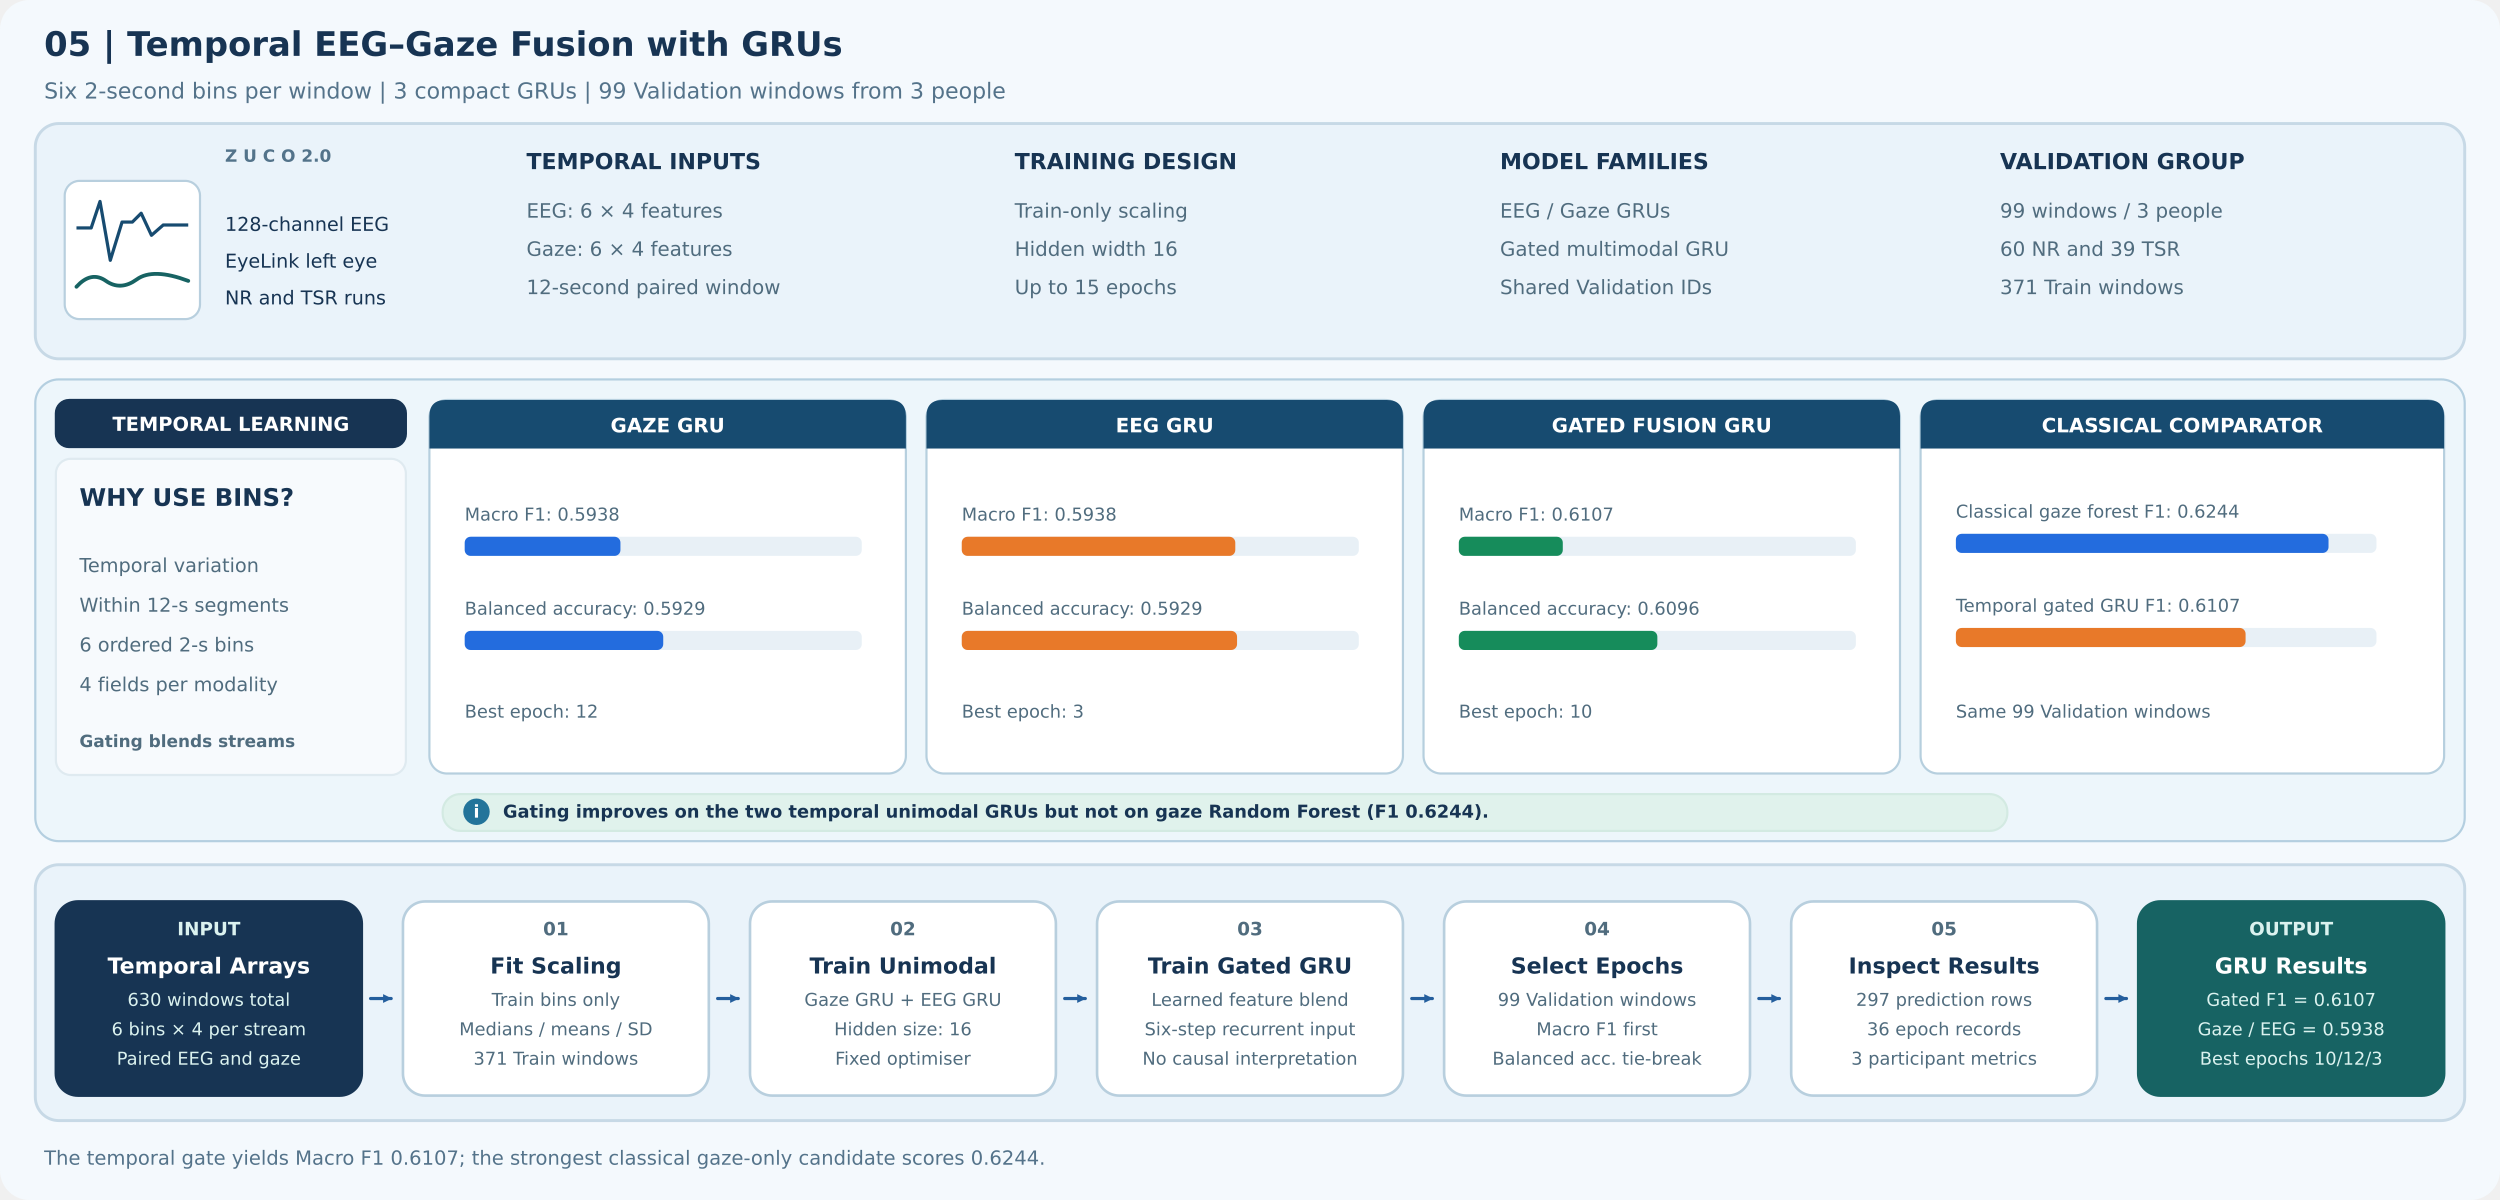
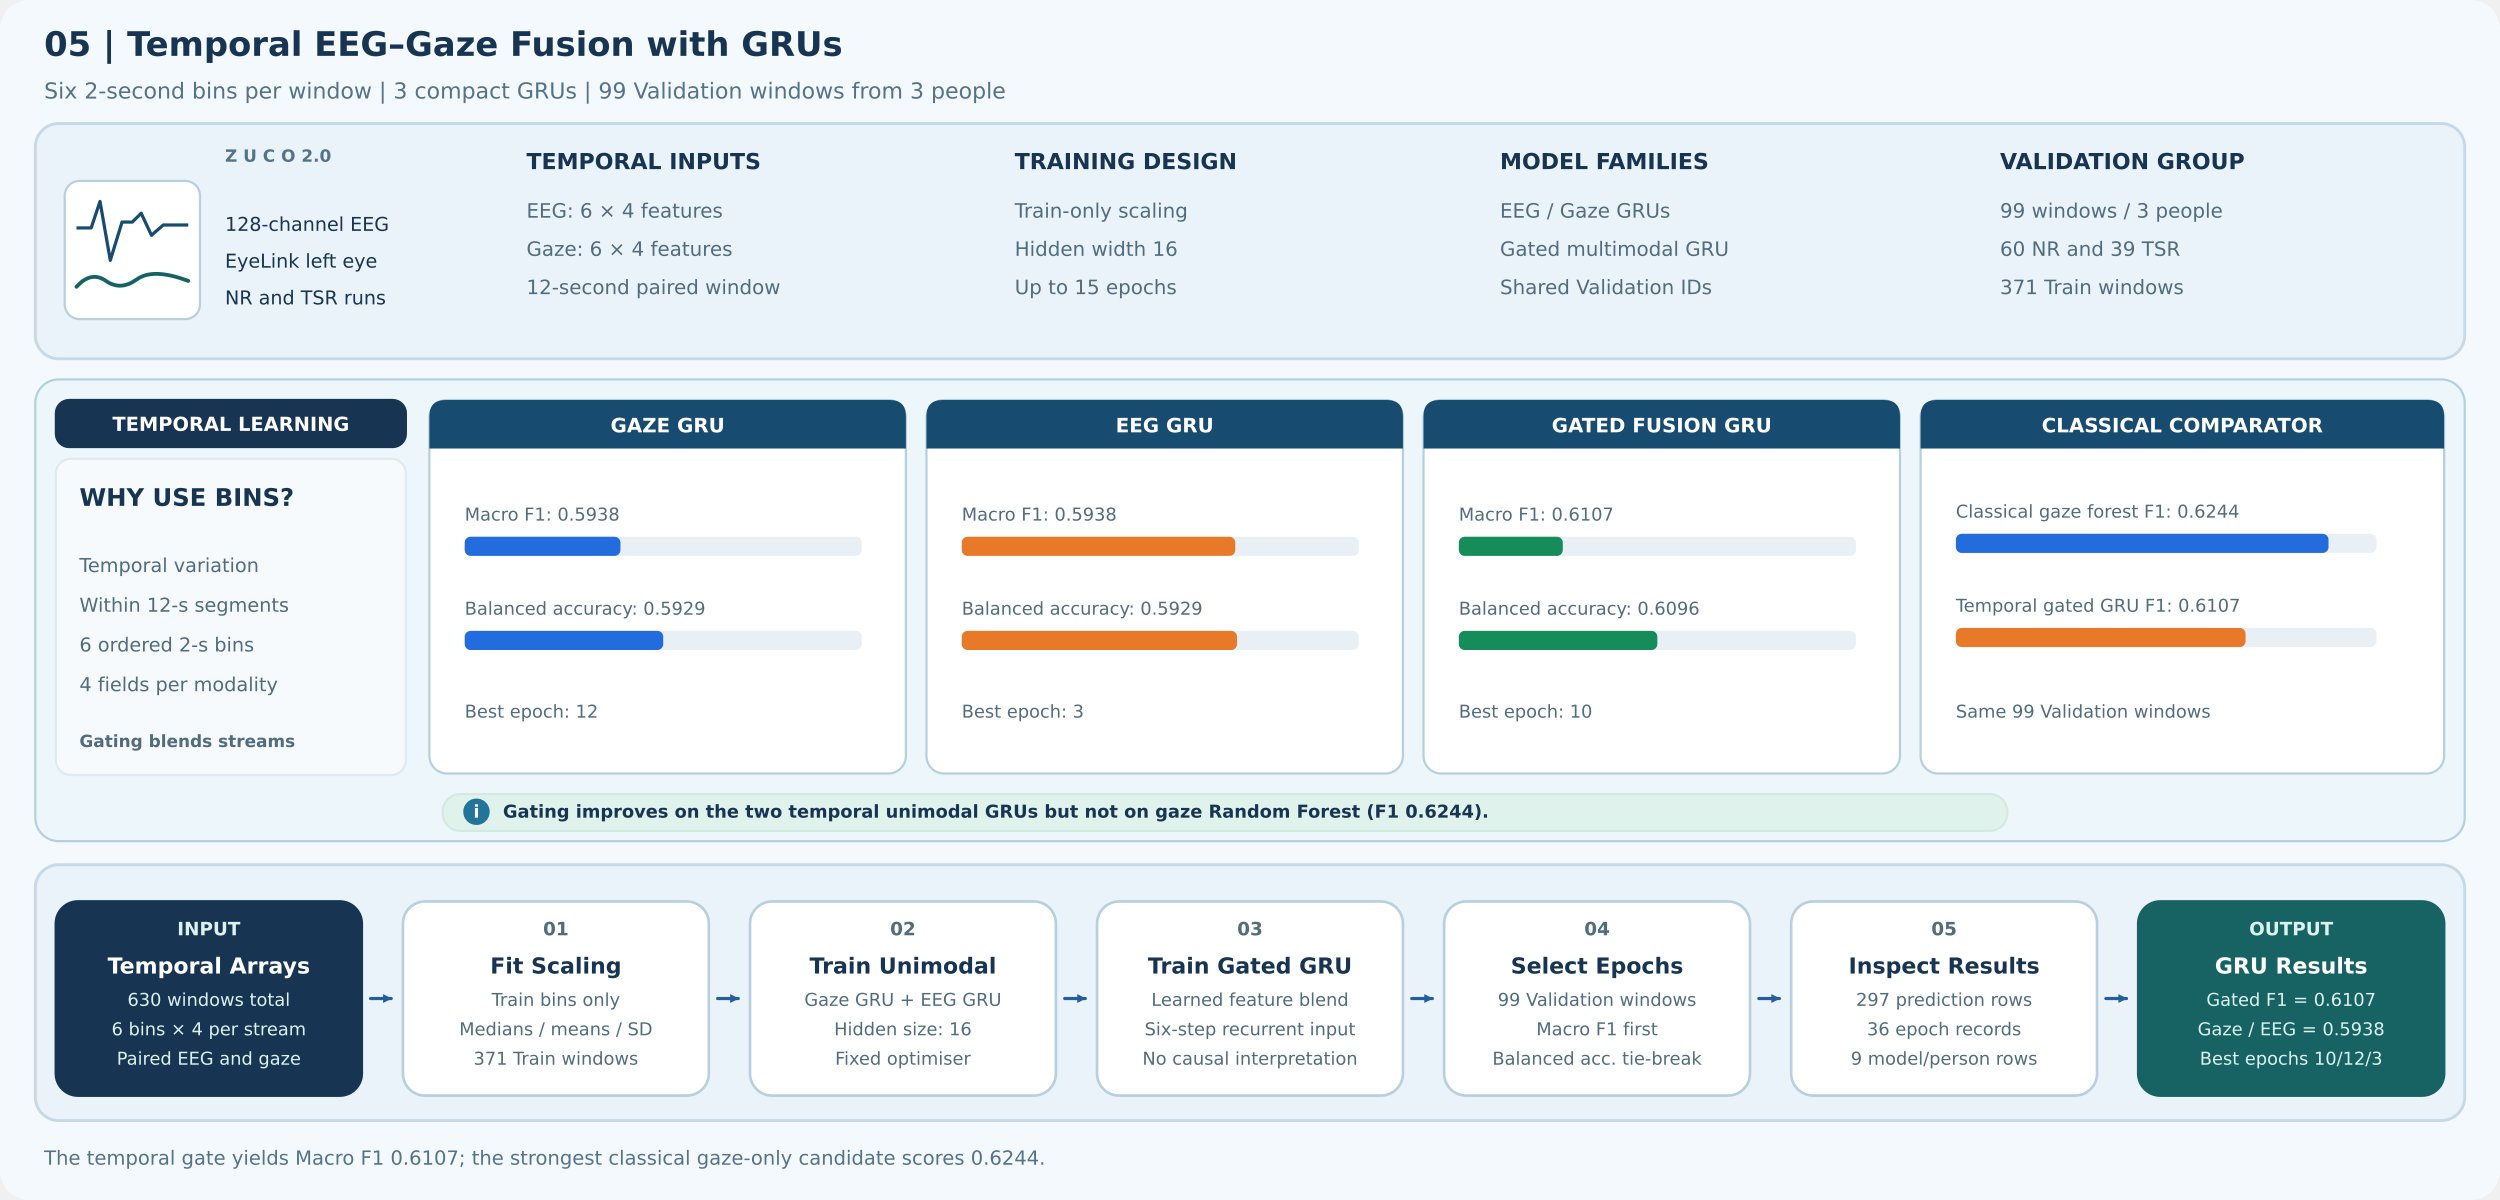
<svg xmlns="http://www.w3.org/2000/svg" width="1700" height="816" viewBox="0 0 1700 816" role="img" aria-labelledby="title desc">
  <defs>
    <marker id="arr" markerUnits="userSpaceOnUse" markerWidth="6" markerHeight="6" refX="5.5" refY="3" orient="auto">
      <path d="M0 0 L6 3 L0 6 Z" fill="#245E9D" />
    </marker>
    <style>text { font-family: DejaVu Sans, Arial, sans-serif; font-weight: 400; }
.figure-title { font-size:23px; font-weight:700; fill:#173453; }
.subtitle { font-size:15px; fill:#54738A; }
.source-heading { font-size:11.5px; font-weight:700; fill:#53738A; }
.source-label { font-size:13px; fill:#173453; }
.context-heading { font-size:15px; font-weight:700; fill:#173453; }
.context-body { font-size:13.5px; fill:#506C7E; }
.section-label { font-size:13.2px; font-weight:700; fill:#FFFFFF; }
.focus-heading { font-size:16.5px; font-weight:700; fill:#173453; }
.focus-body { font-size:13.1px; fill:#506C7E; }
.qualification { font-size:11.5px; font-weight:700; fill:#506C7E; }
.card-heading { font-size:13.5px; font-weight:700; fill:#FFFFFF; }
.card-body { font-size:12.1px; fill:#506C7E; }
.chart-label { font-size:11.8px; fill:#506C7E; }
.scientific-note { font-size:12.1px; font-weight:700; fill:#173453; }
.workflow-id { font-size:12.5px; font-weight:700; fill:#506C7E; }
.workflow-heading { font-size:15px; font-weight:700; fill:#173453; }
.workflow-body { font-size:12.1px; fill:#506C7E; }
.terminal-id { font-size:12.5px; font-weight:700; fill:#DBF2EF; }
.terminal-heading { font-size:15px; font-weight:700; fill:#FFFFFF; }
.terminal-body { font-size:12.1px; fill:#DBF2EF; }
.footer { font-size:13.3px; fill:#54738A; }
.info-mark { font-size:12px; font-weight:700; fill:#FFFFFF; }</style>
  </defs>
  <rect id="canvas" x="0" y="0" width="1700" height="816" rx="20" fill="#F4F9FD" />
  <g id="band-0-header">
    <text id="text-001" x="30" y="38" class="figure-title" data-container="canvas">05 | Temporal EEG–Gaze Fusion with GRUs</text>
    <text id="text-002" x="30" y="67" class="subtitle" data-container="canvas">Six 2-second bins per window | 3 compact GRUs | 99 Validation windows from 3 people</text>
  </g>
  <g id="band-1-context">
    <rect id="context-container" x="24" y="84" width="1652" height="160" rx="16" fill="#EAF3FA" stroke="#C7D9E6" stroke-width="2" />
    <g id="source-schematic" data-slot="replace-for-actual-data-source">
      <g id="paired-signal-icon">
        <rect x="44" y="123" width="92" height="94" rx="10" fill="#FFFFFF" stroke="#B8CFDE" stroke-width="1.5" />
        <path d="M52 155 L62 155 L68 137 L75 177 L83 151 L90 151 L96 145 L103 160 L111 153 L128 153" fill="none" stroke="#174B70" stroke-width="2.2" stroke-linejoin="round" />
        <path d="M52 195 Q62 184 72 191 T93 190 T128 191" fill="none" stroke="#176363" stroke-width="2.6" stroke-linecap="round" />
      </g>
      <text id="text-003" x="153" y="110" class="source-heading" data-container="context-container">Z U C O   2.0</text>
      <text id="text-004" x="153" y="157" class="source-label" data-container="context-container">128-channel EEG</text>
      <text id="text-005" x="153" y="182" class="source-label" data-container="context-container">EyeLink left eye</text>
      <text id="text-006" x="153" y="207" class="source-label" data-container="context-container">NR and TSR runs</text>
    </g>
    <g id="context-module-1">
      <text id="text-007" x="358" y="115" class="context-heading" data-container="context-container">TEMPORAL INPUTS</text>
      <text id="text-008" x="358" y="148" class="context-body" data-container="context-container">EEG: 6 × 4 features</text>
      <text id="text-009" x="358" y="174" class="context-body" data-container="context-container">Gaze: 6 × 4 features</text>
      <text id="text-010" x="358" y="200" class="context-body" data-container="context-container">12-second paired window</text>
    </g>
    <g id="context-module-2">
      <text id="text-011" x="690" y="115" class="context-heading" data-container="context-container">TRAINING DESIGN</text>
      <text id="text-012" x="690" y="148" class="context-body" data-container="context-container">Train-only scaling</text>
      <text id="text-013" x="690" y="174" class="context-body" data-container="context-container">Hidden width 16</text>
      <text id="text-014" x="690" y="200" class="context-body" data-container="context-container">Up to 15 epochs</text>
    </g>
    <g id="context-module-3">
      <text id="text-015" x="1020" y="115" class="context-heading" data-container="context-container">MODEL FAMILIES</text>
      <text id="text-016" x="1020" y="148" class="context-body" data-container="context-container">EEG / Gaze GRUs</text>
      <text id="text-017" x="1020" y="174" class="context-body" data-container="context-container">Gated multimodal GRU</text>
      <text id="text-018" x="1020" y="200" class="context-body" data-container="context-container">Shared Validation IDs</text>
    </g>
    <g id="context-module-4">
      <text id="text-019" x="1360" y="115" class="context-heading" data-container="context-container">VALIDATION GROUP</text>
      <text id="text-020" x="1360" y="148" class="context-body" data-container="context-container">99 windows / 3 people</text>
      <text id="text-021" x="1360" y="174" class="context-body" data-container="context-container">60 NR and 39 TSR</text>
      <text id="text-022" x="1360" y="200" class="context-body" data-container="context-container">371 Train windows</text>
    </g>
  </g>
  <g id="band-2-analysis">
    <rect id="analysis-container" x="24" y="258" width="1652" height="314" rx="16" fill="#EDF6FB" stroke="#B4CFE0" stroke-width="1.5" />
    <g id="analysis-focus">
      <rect id="section-label-box" x="38" y="272" width="238" height="32" rx="9" fill="#173453" stroke="#173453" stroke-width="1.5" />
      <text id="text-023" x="157" y="293" class="section-label" text-anchor="middle" data-container="section-label-box">TEMPORAL LEARNING</text>
      <rect id="focus-card" x="38" y="312" width="238" height="215" rx="10" fill="#F7FAFD" stroke="#DFEAF0" stroke-width="1.5" />
      <text id="text-024" x="54" y="344" class="focus-heading" data-container="focus-card">WHY USE BINS?</text>
      <text id="text-025" x="54" y="389" class="focus-body" data-container="focus-card">Temporal variation</text>
      <text id="text-026" x="54" y="416" class="focus-body" data-container="focus-card">Within 12-s segments</text>
      <text id="text-027" x="54" y="443" class="focus-body" data-container="focus-card">6 ordered 2-s bins</text>
      <text id="text-028" x="54" y="470" class="focus-body" data-container="focus-card">4 fields per modality</text>
      <text id="text-029" x="54" y="508" class="qualification" data-container="focus-card">Gating blends streams</text>
    </g>
    <g id="evidence-panel-1">
      <rect id="evidence-card-1" x="292" y="272" width="324" height="254" rx="12" fill="#FFFFFF" stroke="#B6CFDE" stroke-width="1.5" />
      <path id="evidence-header-1" d="M303 272 H605 Q616 272 616 283 V305 H292 V283 Q292 272 303 272 Z" fill="#174B70" />
      <text id="text-030" x="454.0" y="294" class="card-heading" text-anchor="middle" data-container="evidence-card-1">GAZE GRU</text>
      <g id="evidence-content-1" data-slot="scientific-content">
        <text x="316" y="354" class="card-body">Macro F1: 0.5938</text>
        <rect x="316" y="365" width="270" height="13" rx="4" fill="#E8F0F6" />
        <rect x="316" y="365" width="105.9" height="13" rx="4" fill="#236CDE" />
        <text x="316" y="418" class="card-body">Balanced accuracy: 0.5929</text>
        <rect x="316" y="429" width="270" height="13" rx="4" fill="#E8F0F6" />
        <rect x="316" y="429" width="135.0" height="13" rx="4" fill="#236CDE" />
        <text x="316" y="488" class="card-body">Best epoch: 12</text>
      </g>
    </g>
    <g id="evidence-panel-2">
      <rect id="evidence-card-2" x="630" y="272" width="324" height="254" rx="12" fill="#FFFFFF" stroke="#B6CFDE" stroke-width="1.5" />
      <path id="evidence-header-2" d="M641 272 H943 Q954 272 954 283 V305 H630 V283 Q630 272 641 272 Z" fill="#174B70" />
      <text id="text-034" x="792.0" y="294" class="card-heading" text-anchor="middle" data-container="evidence-card-2">EEG GRU</text>
      <g id="evidence-content-2" data-slot="scientific-content">
        <text x="654" y="354" class="card-body">Macro F1: 0.5938</text>
        <rect x="654" y="365" width="270" height="13" rx="4" fill="#E8F0F6" />
        <rect x="654" y="365" width="186.0" height="13" rx="4" fill="#E87929" />
        <text x="654" y="418" class="card-body">Balanced accuracy: 0.5929</text>
        <rect x="654" y="429" width="270" height="13" rx="4" fill="#E8F0F6" />
        <rect x="654" y="429" width="187.2" height="13" rx="4" fill="#E87929" />
        <text x="654" y="488" class="card-body">Best epoch: 3</text>
      </g>
    </g>
    <g id="evidence-panel-3">
      <rect id="evidence-card-3" x="968" y="272" width="324" height="254" rx="12" fill="#FFFFFF" stroke="#B6CFDE" stroke-width="1.5" />
      <path id="evidence-header-3" d="M979 272 H1281 Q1292 272 1292 283 V305 H968 V283 Q968 272 979 272 Z" fill="#174B70" />
      <text id="text-038" x="1130.0" y="294" class="card-heading" text-anchor="middle" data-container="evidence-card-3">GATED FUSION GRU</text>
      <g id="evidence-content-3" data-slot="scientific-content">
        <text x="992" y="354" class="card-body">Macro F1: 0.6107</text>
        <rect x="992" y="365" width="270" height="13" rx="4" fill="#E8F0F6" />
        <rect x="992" y="365" width="70.7" height="13" rx="4" fill="#168C5B" />
        <text x="992" y="418" class="card-body">Balanced accuracy: 0.6096</text>
        <rect x="992" y="429" width="270" height="13" rx="4" fill="#E8F0F6" />
        <rect x="992" y="429" width="135.0" height="13" rx="4" fill="#168C5B" />
        <text x="992" y="488" class="card-body">Best epoch: 10</text>
      </g>
    </g>
    <g id="evidence-panel-4">
      <rect id="evidence-card-4" x="1306" y="272" width="356" height="254" rx="12" fill="#FFFFFF" stroke="#B6CFDE" stroke-width="1.5" />
      <path id="evidence-header-4" d="M1317 272 H1651 Q1662 272 1662 283 V305 H1306 V283 Q1306 272 1317 272 Z" fill="#174B70" />
      <text id="text-042" x="1484.0" y="294" class="card-heading" text-anchor="middle" data-container="evidence-card-4">CLASSICAL COMPARATOR</text>
      <g id="evidence-content-4" data-slot="scientific-content">
        <text x="1330" y="352" class="card-body">Classical gaze forest F1: 0.6244</text>
        <rect x="1330" y="363" width="286" height="13" rx="4" fill="#E8F0F6" />
        <rect x="1330" y="363" width="253.4" height="13" rx="4" fill="#236CDE" />
        <text x="1330" y="416" class="card-body">Temporal gated GRU F1: 0.6107</text>
        <rect x="1330" y="427" width="286" height="13" rx="4" fill="#E8F0F6" />
        <rect x="1330" y="427" width="197.0" height="13" rx="4" fill="#E87929" />
        <text x="1330" y="488" class="card-body">Same 99 Validation windows</text>
      </g>
    </g>
    <g id="optional-scientific-note" data-optional="true">
      <rect id="note-strip" x="301" y="540" width="1064" height="25" rx="12" fill="#E0F2EC" stroke="#D3EAE2" stroke-width="1.5" />
      <circle cx="324" cy="552" r="9" fill="#23749A" />
      <text id="text-046" x="324" y="556" class="info-mark" text-anchor="middle">i</text>
      <text id="text-047" x="342" y="556" class="scientific-note" data-container="note-strip">Gating improves on the two temporal unimodal GRUs but not on gaze Random Forest (F1 0.6244).</text>
    </g>
  </g>
  <g id="band-3-workflow">
    <rect id="workflow-container" x="24" y="588" width="1652" height="174" rx="16" fill="#EAF3FA" stroke="#C7D9E6" stroke-width="2" />
    <g id="workflow-input">
      <rect id="workflow-node-0" x="38" y="613" width="208" height="132" rx="15" fill="#173453" stroke="#173453" stroke-width="1.8" />
      <text id="text-048" x="142" y="636" class="terminal-id" text-anchor="middle" data-container="workflow-node-0">INPUT</text>
      <text id="text-049" x="142" y="662" class="terminal-heading" text-anchor="middle" data-container="workflow-node-0">Temporal Arrays</text>
      <text id="text-050" x="142" y="684" class="terminal-body" text-anchor="middle" data-container="workflow-node-0">630 windows total</text>
      <text id="text-051" x="142" y="704" class="terminal-body" text-anchor="middle" data-container="workflow-node-0">6 bins × 4 per stream</text>
      <text id="text-052" x="142" y="724" class="terminal-body" text-anchor="middle" data-container="workflow-node-0">Paired EEG and gaze</text>
    </g>
    <path id="workflow-connector-0" d="M252 679 H266" fill="none" stroke="#245E9D" stroke-width="2.2" stroke-linecap="round" marker-end="url(#arr)" />
    <g id="workflow-process-1">
      <rect id="workflow-node-1" x="274" y="613" width="208" height="132" rx="15" fill="#FFFFFF" stroke="#B8CFDE" stroke-width="1.8" />
      <text id="text-053" x="378" y="636" class="workflow-id" text-anchor="middle" data-container="workflow-node-1">01</text>
      <text id="text-054" x="378" y="662" class="workflow-heading" text-anchor="middle" data-container="workflow-node-1">Fit Scaling</text>
      <text id="text-055" x="378" y="684" class="workflow-body" text-anchor="middle" data-container="workflow-node-1">Train bins only</text>
      <text id="text-056" x="378" y="704" class="workflow-body" text-anchor="middle" data-container="workflow-node-1">Medians / means / SD</text>
      <text id="text-057" x="378" y="724" class="workflow-body" text-anchor="middle" data-container="workflow-node-1">371 Train windows</text>
    </g>
    <path id="workflow-connector-1" d="M488 679 H502" fill="none" stroke="#245E9D" stroke-width="2.2" stroke-linecap="round" marker-end="url(#arr)" />
    <g id="workflow-process-2">
      <rect id="workflow-node-2" x="510" y="613" width="208" height="132" rx="15" fill="#FFFFFF" stroke="#B8CFDE" stroke-width="1.8" />
      <text id="text-058" x="614" y="636" class="workflow-id" text-anchor="middle" data-container="workflow-node-2">02</text>
      <text id="text-059" x="614" y="662" class="workflow-heading" text-anchor="middle" data-container="workflow-node-2">Train Unimodal</text>
      <text id="text-060" x="614" y="684" class="workflow-body" text-anchor="middle" data-container="workflow-node-2">Gaze GRU + EEG GRU</text>
      <text id="text-061" x="614" y="704" class="workflow-body" text-anchor="middle" data-container="workflow-node-2">Hidden size: 16</text>
      <text id="text-062" x="614" y="724" class="workflow-body" text-anchor="middle" data-container="workflow-node-2">Fixed optimiser</text>
    </g>
    <path id="workflow-connector-2" d="M724 679 H738" fill="none" stroke="#245E9D" stroke-width="2.2" stroke-linecap="round" marker-end="url(#arr)" />
    <g id="workflow-process-3">
      <rect id="workflow-node-3" x="746" y="613" width="208" height="132" rx="15" fill="#FFFFFF" stroke="#B8CFDE" stroke-width="1.8" />
      <text id="text-063" x="850" y="636" class="workflow-id" text-anchor="middle" data-container="workflow-node-3">03</text>
      <text id="text-064" x="850" y="662" class="workflow-heading" text-anchor="middle" data-container="workflow-node-3">Train Gated GRU</text>
      <text id="text-065" x="850" y="684" class="workflow-body" text-anchor="middle" data-container="workflow-node-3">Learned feature blend</text>
      <text id="text-066" x="850" y="704" class="workflow-body" text-anchor="middle" data-container="workflow-node-3">Six-step recurrent input</text>
      <text id="text-067" x="850" y="724" class="workflow-body" text-anchor="middle" data-container="workflow-node-3">No causal interpretation</text>
    </g>
    <path id="workflow-connector-3" d="M960 679 H974" fill="none" stroke="#245E9D" stroke-width="2.2" stroke-linecap="round" marker-end="url(#arr)" />
    <g id="workflow-process-4">
      <rect id="workflow-node-4" x="982" y="613" width="208" height="132" rx="15" fill="#FFFFFF" stroke="#B8CFDE" stroke-width="1.8" />
      <text id="text-068" x="1086" y="636" class="workflow-id" text-anchor="middle" data-container="workflow-node-4">04</text>
      <text id="text-069" x="1086" y="662" class="workflow-heading" text-anchor="middle" data-container="workflow-node-4">Select Epochs</text>
      <text id="text-070" x="1086" y="684" class="workflow-body" text-anchor="middle" data-container="workflow-node-4">99 Validation windows</text>
      <text id="text-071" x="1086" y="704" class="workflow-body" text-anchor="middle" data-container="workflow-node-4">Macro F1 first</text>
      <text id="text-072" x="1086" y="724" class="workflow-body" text-anchor="middle" data-container="workflow-node-4">Balanced acc. tie-break</text>
    </g>
    <path id="workflow-connector-4" d="M1196 679 H1210" fill="none" stroke="#245E9D" stroke-width="2.2" stroke-linecap="round" marker-end="url(#arr)" />
    <g id="workflow-process-5">
      <rect id="workflow-node-5" x="1218" y="613" width="208" height="132" rx="15" fill="#FFFFFF" stroke="#B8CFDE" stroke-width="1.8" />
      <text id="text-073" x="1322" y="636" class="workflow-id" text-anchor="middle" data-container="workflow-node-5">05</text>
      <text id="text-074" x="1322" y="662" class="workflow-heading" text-anchor="middle" data-container="workflow-node-5">Inspect Results</text>
      <text id="text-075" x="1322" y="684" class="workflow-body" text-anchor="middle" data-container="workflow-node-5">297 prediction rows</text>
      <text id="text-076" x="1322" y="704" class="workflow-body" text-anchor="middle" data-container="workflow-node-5">36 epoch records</text>
-       <text id="text-077" x="1322" y="724" class="workflow-body" text-anchor="middle" data-container="workflow-node-5">3 participant metrics</text>
+       <text id="text-077" x="1322" y="724" class="workflow-body" text-anchor="middle" data-container="workflow-node-5">9 model/person rows</text>
    </g>
    <path id="workflow-connector-5" d="M1432 679 H1446" fill="none" stroke="#245E9D" stroke-width="2.2" stroke-linecap="round" marker-end="url(#arr)" />
    <g id="workflow-output">
      <rect id="workflow-node-6" x="1454" y="613" width="208" height="132" rx="15" fill="#176363" stroke="#176363" stroke-width="1.8" />
      <text id="text-078" x="1558" y="636" class="terminal-id" text-anchor="middle" data-container="workflow-node-6">OUTPUT</text>
      <text id="text-079" x="1558" y="662" class="terminal-heading" text-anchor="middle" data-container="workflow-node-6">GRU Results</text>
      <text id="text-080" x="1558" y="684" class="terminal-body" text-anchor="middle" data-container="workflow-node-6">Gated F1 = 0.6107</text>
      <text id="text-081" x="1558" y="704" class="terminal-body" text-anchor="middle" data-container="workflow-node-6">Gaze / EEG = 0.5938</text>
      <text id="text-082" x="1558" y="724" class="terminal-body" text-anchor="middle" data-container="workflow-node-6">Best epochs 10/12/3</text>
    </g>
  </g>
  <g id="band-4-summary">
    <text id="text-083" x="30" y="792" class="footer" data-container="canvas">The temporal gate yields Macro F1 0.6107; the strongest classical gaze-only candidate scores 0.6244.</text>
  </g>
</svg>
